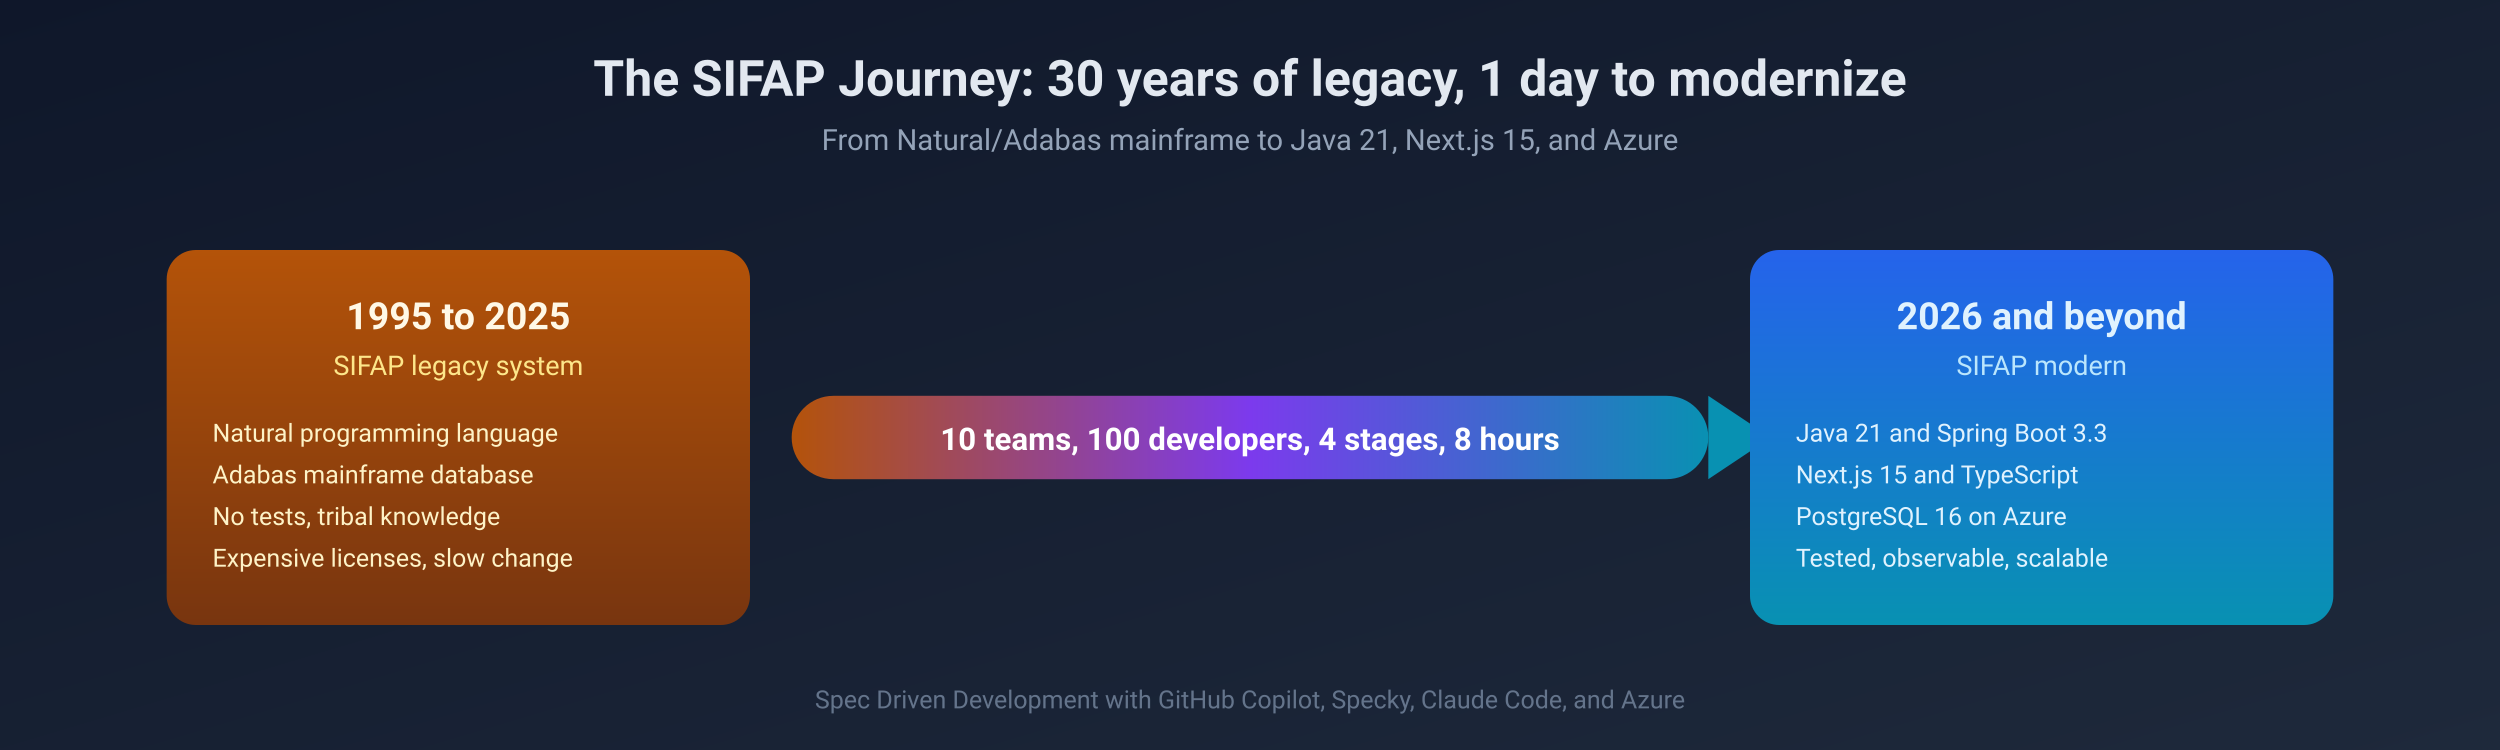
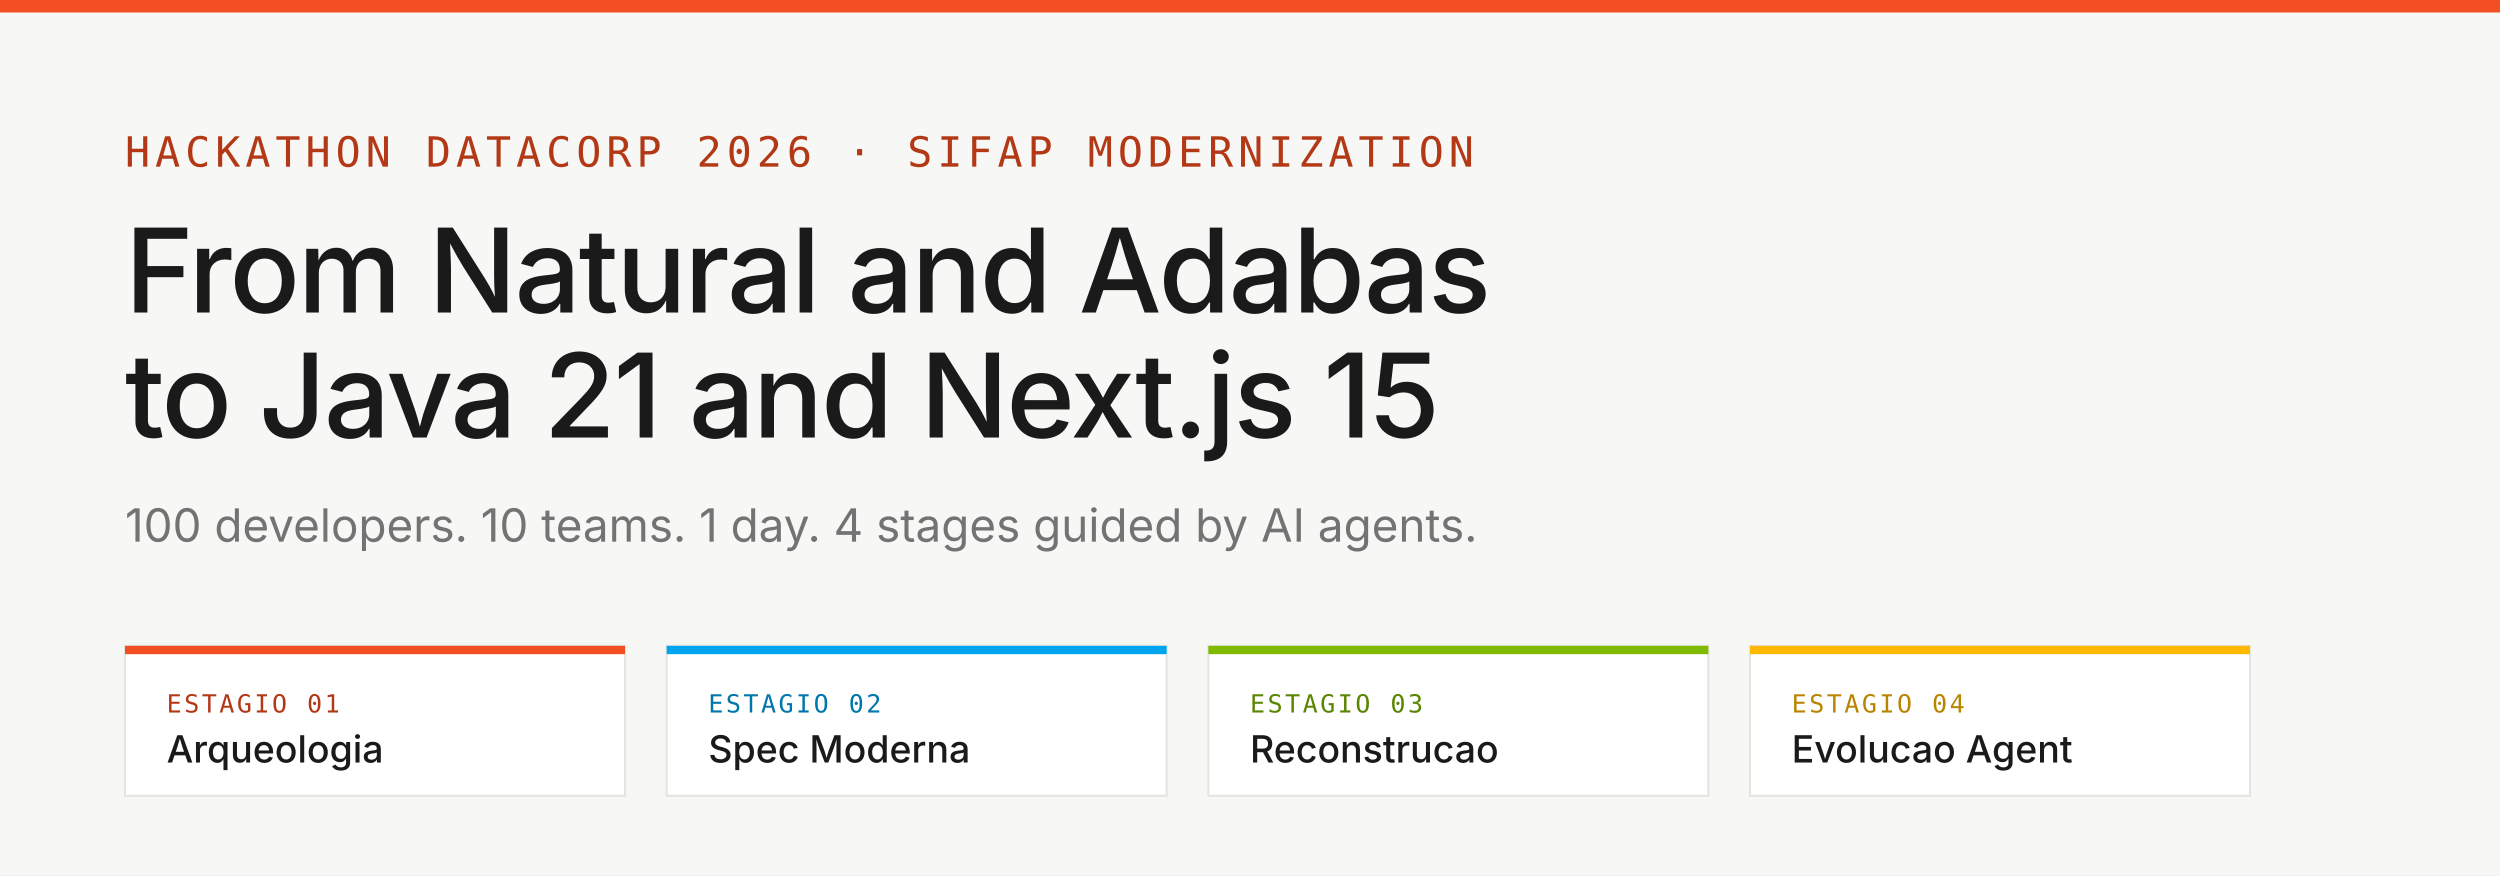
- <svg xmlns="http://www.w3.org/2000/svg" viewBox="0 0 1200 360" font-family="system-ui, -apple-system, Segoe UI, Roboto, sans-serif">
-   <defs>
-     <linearGradient id="bg" x1="0" y1="0" x2="1" y2="1">
-       <stop offset="0" stop-color="#0f172a" />
-       <stop offset="1" stop-color="#1e293b" />
-     </linearGradient>
-     <linearGradient id="legacy" x1="0" y1="0" x2="0" y2="1">
-       <stop offset="0" stop-color="#b45309" />
-       <stop offset="1" stop-color="#78350f" />
-     </linearGradient>
-     <linearGradient id="modern" x1="0" y1="0" x2="0" y2="1">
-       <stop offset="0" stop-color="#2563eb" />
-       <stop offset="1" stop-color="#0891b2" />
-     </linearGradient>
-     <linearGradient id="pipeline" x1="0" y1="0" x2="1" y2="0">
-       <stop offset="0" stop-color="#b45309" />
-       <stop offset="0.5" stop-color="#7c3aed" />
-       <stop offset="1" stop-color="#0891b2" />
-     </linearGradient>
-   </defs>
-   <rect width="1200" height="360" fill="url(#bg)" />
-   <text x="600" y="46" text-anchor="middle" font-size="24" font-weight="700" fill="#e2e8f0">The SIFAP Journey: 30 years of legacy, 1 day to modernize</text>
-   <text x="600" y="72" text-anchor="middle" font-size="14" fill="#94a3b8">From Natural/Adabas mainframe to Java 21, Next.js 15, and Azure</text>
-   <g transform="translate(80,120)">
-     <rect width="280" height="180" rx="14" fill="url(#legacy)" />
-     <text x="140" y="38" text-anchor="middle" font-size="18" font-weight="700" fill="#fff8e6">1995 to 2025</text>
-     <text x="140" y="60" text-anchor="middle" font-size="13" fill="#fde68a">SIFAP legacy system</text>
-     <g font-size="12" fill="#fef3c7" text-anchor="start">
-       <text x="22" y="92">Natural programming language</text>
-       <text x="22" y="112">Adabas mainframe database</text>
-       <text x="22" y="132">No tests, tribal knowledge</text>
-       <text x="22" y="152">Expensive licenses, slow change</text>
-     </g>
+ <svg xmlns="http://www.w3.org/2000/svg" viewBox="0 0 1200 420" font-family="Inter, system-ui, sans-serif">
+   <rect width="1200" height="420" fill="#F7F7F5" />
+   <rect x="0" y="0" width="1200" height="6" fill="#F25022" />
+   <text x="60" y="80" fill="#B33816" font-family="JetBrains Mono, monospace" font-size="20" font-weight="500" letter-spacing="2.4">HACKATHON DATACORP 2026 · SIFAP MODERNIZATION</text>
+   <text x="60" y="150" fill="#1A1A1A" font-size="56" font-weight="500" letter-spacing="-1">From Natural and Adabas</text>
+   <text x="60" y="210" fill="#1A1A1A" font-size="56" font-weight="500" letter-spacing="-1">to Java 21 and Next.js 15</text>
+   <text x="60" y="260" fill="#737373" font-size="22" font-weight="400">100 developers. 10 teams. 1 day. 4 stages guided by AI agents.</text>
+   <g transform="translate(60, 310)">
+     <rect width="240" height="72" fill="#FFFFFF" stroke="#E5E5E0" stroke-width="1" />
+     <rect x="0" y="0" width="240" height="4" fill="#F25022" />
+     <text x="20" y="32" fill="#B33816" font-family="JetBrains Mono, monospace" font-size="12" font-weight="500" letter-spacing="1.2">ESTAGIO 01</text>
+     <text x="20" y="56" fill="#1A1A1A" font-size="18" font-weight="500">Arqueologia</text>
  </g>
-   <g transform="translate(380,190)">
-     <rect x="0" y="0" width="440" height="40" rx="20" fill="url(#pipeline)" />
-     <text x="220" y="26" text-anchor="middle" font-size="15" font-weight="700" fill="#fff">10 teams, 100 developers, 4 stages, 8 hours</text>
-     <polygon points="440,0 470,20 440,40" fill="#0891b2" />
+   <g transform="translate(320, 310)">
+     <rect width="240" height="72" fill="#FFFFFF" stroke="#E5E5E0" stroke-width="1" />
+     <rect x="0" y="0" width="240" height="4" fill="#00A4EF" />
+     <text x="20" y="32" fill="#0076AC" font-family="JetBrains Mono, monospace" font-size="12" font-weight="500" letter-spacing="1.2">ESTAGIO 02</text>
+     <text x="20" y="56" fill="#1A1A1A" font-size="18" font-weight="500">Spec Moderna</text>
  </g>
-   <g transform="translate(840,120)">
-     <rect width="280" height="180" rx="14" fill="url(#modern)" />
-     <text x="140" y="38" text-anchor="middle" font-size="18" font-weight="700" fill="#e0f2fe">2026 and beyond</text>
-     <text x="140" y="60" text-anchor="middle" font-size="13" fill="#bae6fd">SIFAP modern</text>
-     <g font-size="12" fill="#e0f2fe" text-anchor="start">
-       <text x="22" y="92">Java 21 and Spring Boot 3.3</text>
-       <text x="22" y="112">Next.js 15 and TypeScript</text>
-       <text x="22" y="132">PostgreSQL 16 on Azure</text>
-       <text x="22" y="152">Tested, observable, scalable</text>
-     </g>
+   <g transform="translate(580, 310)">
+     <rect width="240" height="72" fill="#FFFFFF" stroke="#E5E5E0" stroke-width="1" />
+     <rect x="0" y="0" width="240" height="4" fill="#7FBA00" />
+     <text x="20" y="32" fill="#5A8500" font-family="JetBrains Mono, monospace" font-size="12" font-weight="500" letter-spacing="1.2">ESTAGIO 03</text>
+     <text x="20" y="56" fill="#1A1A1A" font-size="18" font-weight="500">Reconstrucao</text>
  </g>
-   <text x="600" y="340" text-anchor="middle" font-size="12" fill="#64748b">Spec Driven Development with GitHub Copilot, Specky, Claude Code, and Azure</text>
+   <g transform="translate(840, 310)">
+     <rect width="240" height="72" fill="#FFFFFF" stroke="#E5E5E0" stroke-width="1" />
+     <rect x="0" y="0" width="240" height="4" fill="#FFB900" />
+     <text x="20" y="32" fill="#B88500" font-family="JetBrains Mono, monospace" font-size="12" font-weight="500" letter-spacing="1.2">ESTAGIO 04</text>
+     <text x="20" y="56" fill="#1A1A1A" font-size="18" font-weight="500">Evolucao Agent</text>
+   </g>
</svg>
